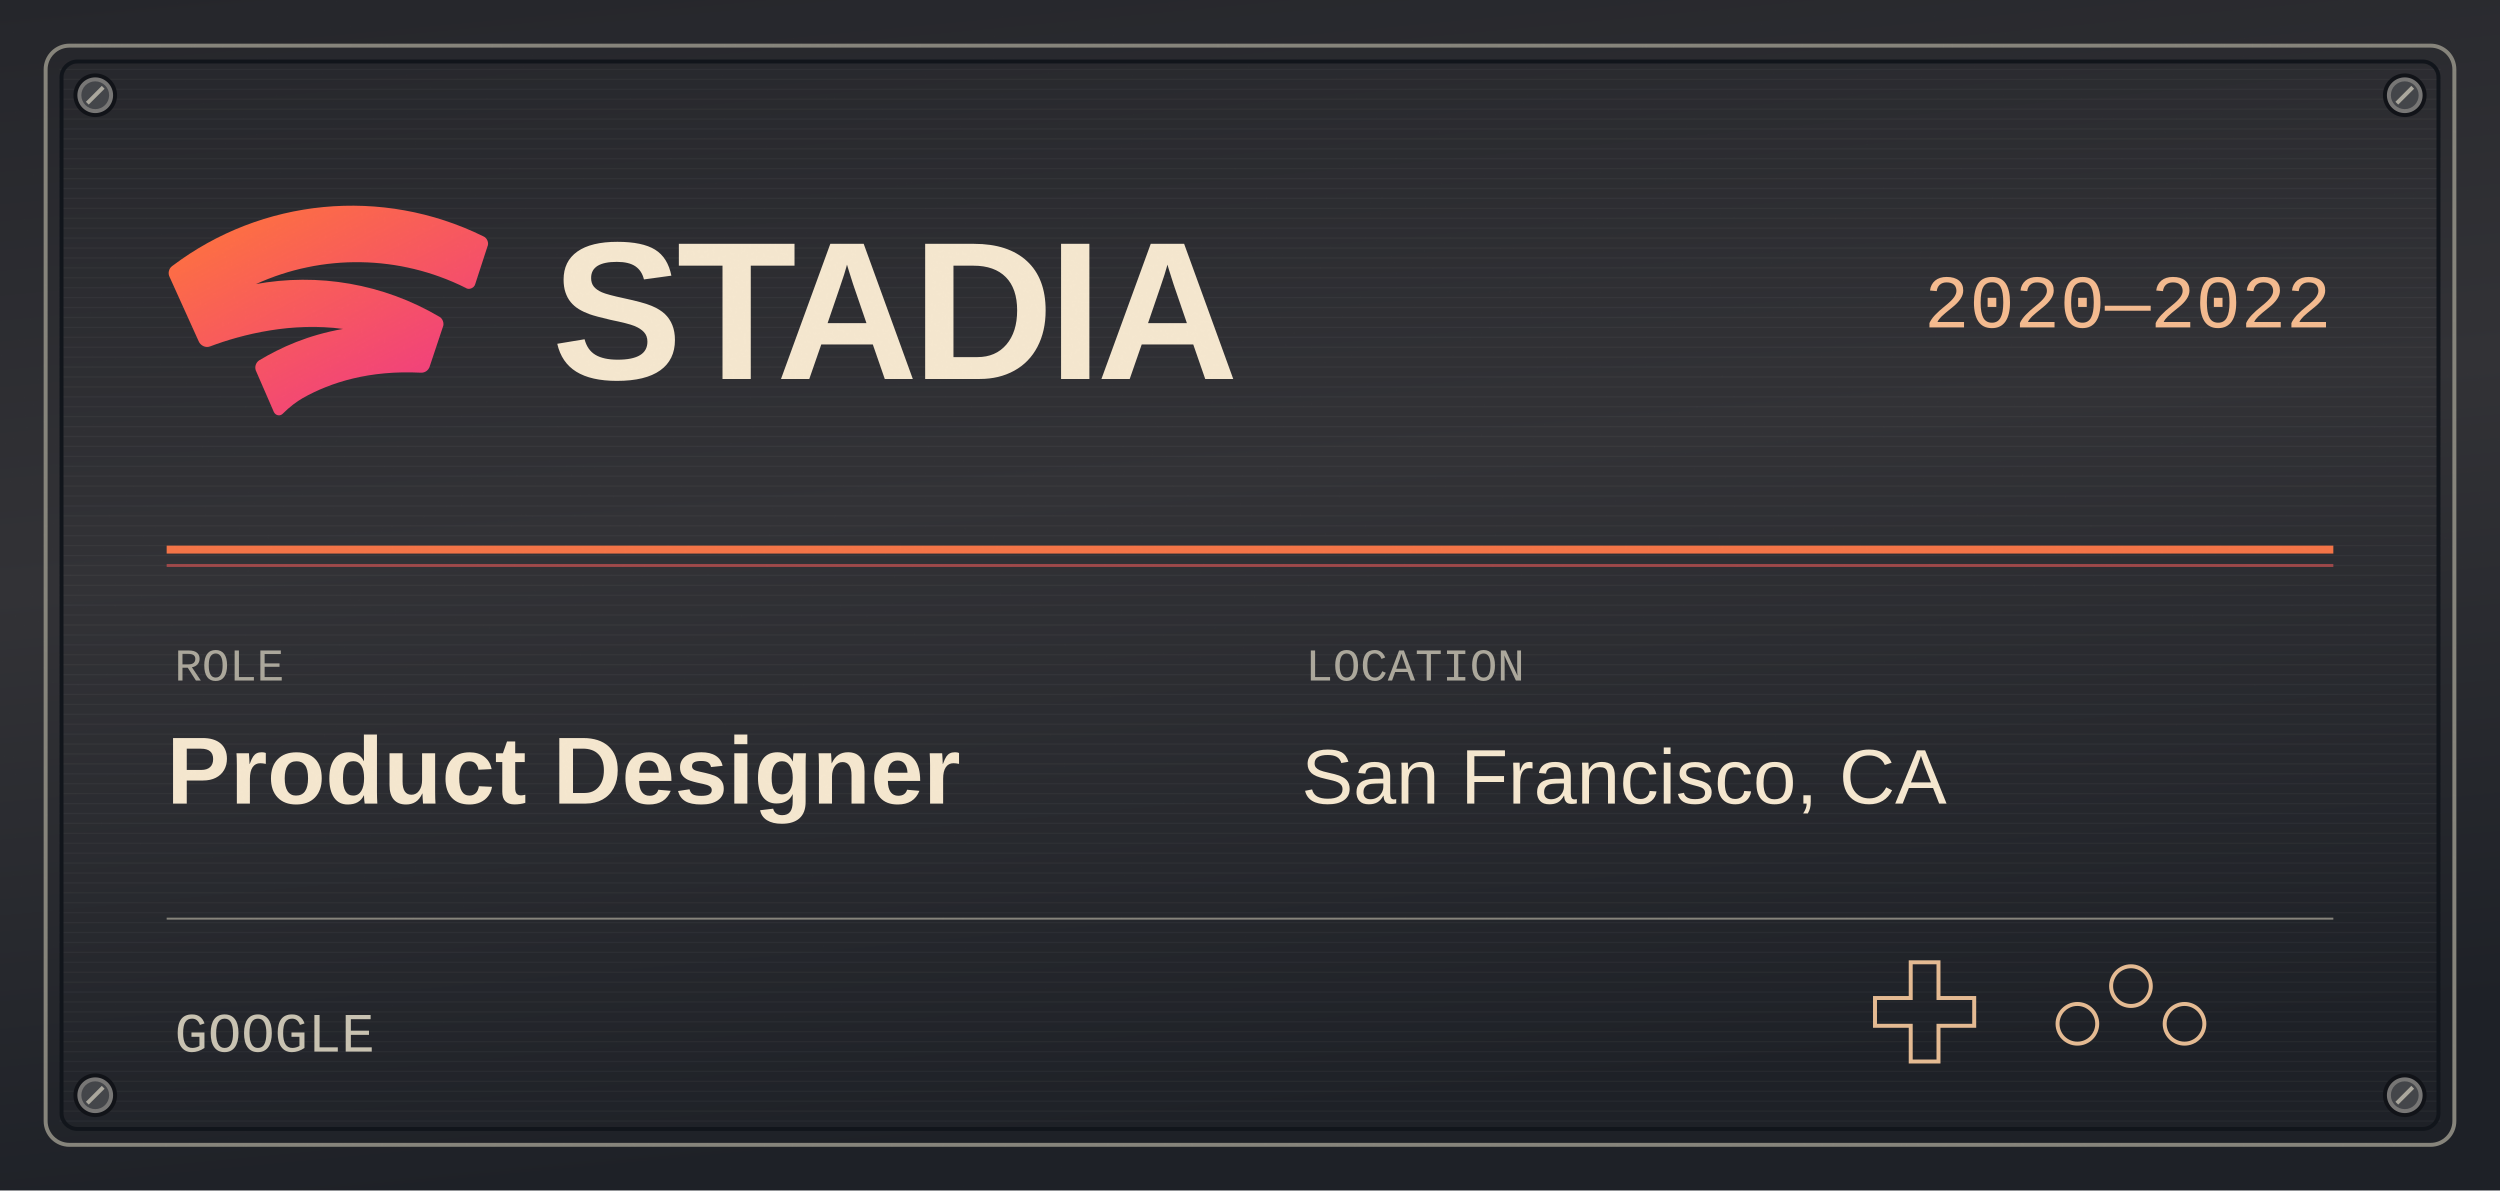
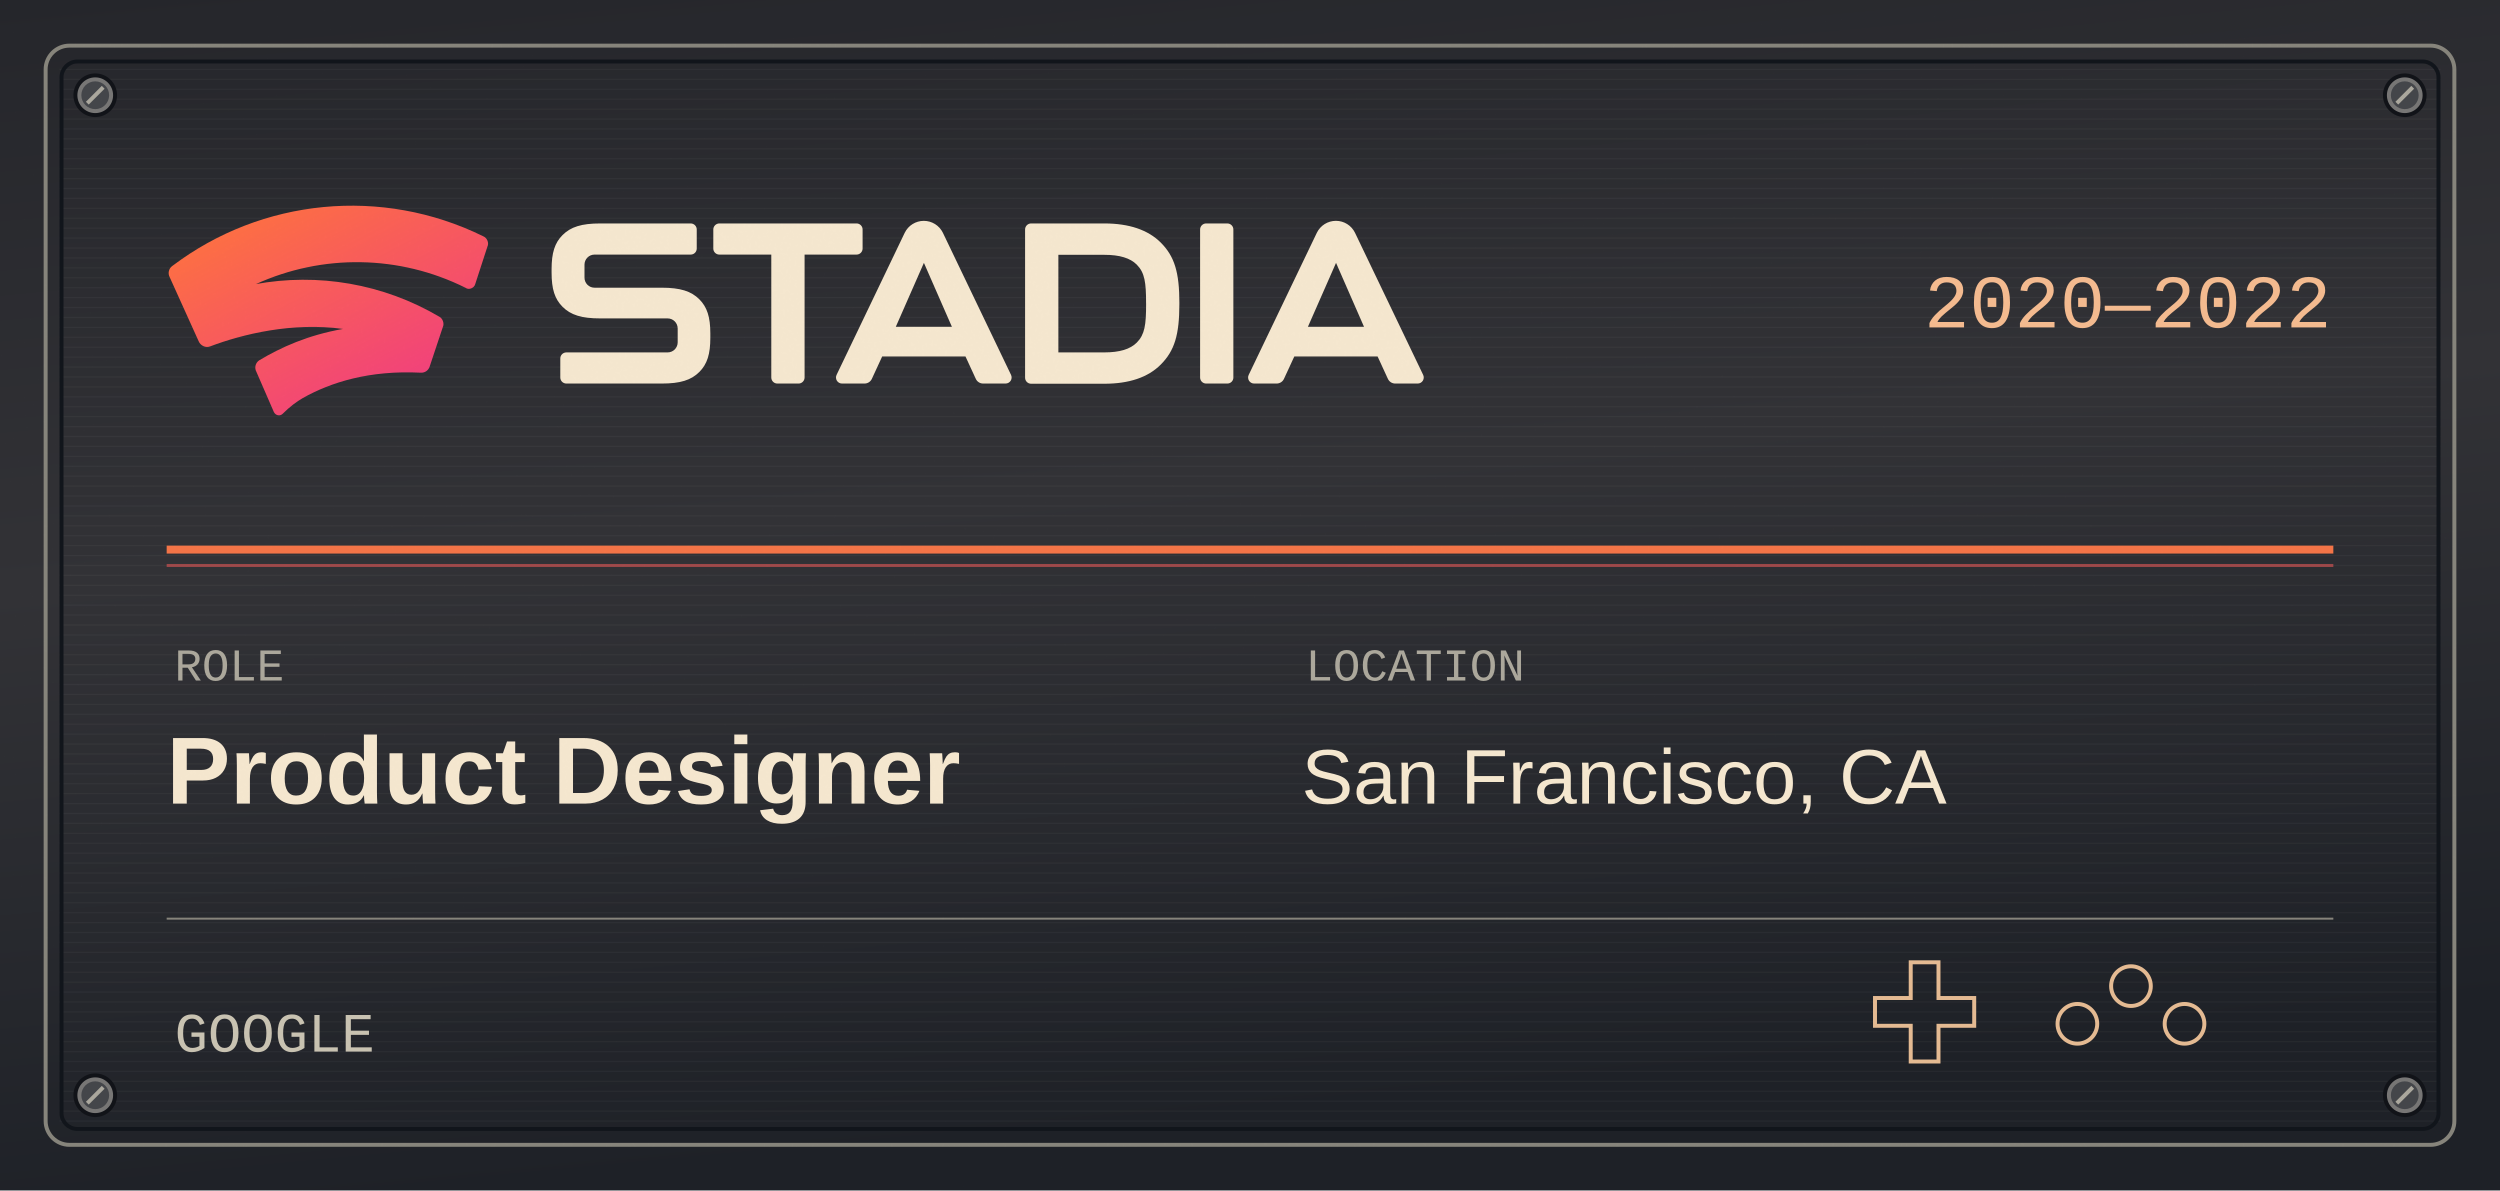
<svg xmlns="http://www.w3.org/2000/svg" width="1260" height="600" viewBox="0 0 1260 600" role="img" aria-labelledby="title desc">
  <defs>
    <filter id="grain" x="0" y="0" width="100%" height="100%">
      <feTurbulence type="fractalNoise" baseFrequency=".7" numOctaves="2" seed="21" stitchTiles="stitch" />
      <feColorMatrix type="saturate" values="0" />
    </filter>
    <linearGradient id="anodized" x1="0" y1="0" x2=".2" y2="1">
      <stop stop-color="#25262b" />
      <stop offset=".48" stop-color="#323236" />
      <stop offset="1" stop-color="#1e2127" />
    </linearGradient>
    <linearGradient id="stadia-ink" x1="0" y1="0" x2=".8" y2="1">
      <stop stop-color="#ff7838" />
      <stop offset="1" stop-color="#ef3b83" />
    </linearGradient>
  </defs>
  <rect width="1260" height="600" fill="url(#anodized)" />
  <g stroke="#c8c6ba" stroke-width=".6" opacity=".05">
    <path d="M30 35H1230" />
    <path d="M30 40H1230" />
    <path d="M30 45H1230" />
    <path d="M30 50H1230" />
    <path d="M30 55H1230" />
    <path d="M30 60H1230" />
    <path d="M30 65H1230" />
    <path d="M30 70H1230" />
    <path d="M30 75H1230" />
    <path d="M30 80H1230" />
    <path d="M30 85H1230" />
    <path d="M30 90H1230" />
    <path d="M30 95H1230" />
    <path d="M30 100H1230" />
    <path d="M30 105H1230" />
    <path d="M30 110H1230" />
    <path d="M30 115H1230" />
    <path d="M30 120H1230" />
    <path d="M30 125H1230" />
    <path d="M30 130H1230" />
    <path d="M30 135H1230" />
    <path d="M30 140H1230" />
    <path d="M30 145H1230" />
    <path d="M30 150H1230" />
    <path d="M30 155H1230" />
    <path d="M30 160H1230" />
    <path d="M30 165H1230" />
    <path d="M30 170H1230" />
    <path d="M30 175H1230" />
    <path d="M30 180H1230" />
    <path d="M30 185H1230" />
    <path d="M30 190H1230" />
    <path d="M30 195H1230" />
    <path d="M30 200H1230" />
    <path d="M30 205H1230" />
    <path d="M30 210H1230" />
    <path d="M30 215H1230" />
    <path d="M30 220H1230" />
    <path d="M30 225H1230" />
    <path d="M30 230H1230" />
    <path d="M30 235H1230" />
    <path d="M30 240H1230" />
    <path d="M30 245H1230" />
    <path d="M30 250H1230" />
    <path d="M30 255H1230" />
    <path d="M30 260H1230" />
    <path d="M30 265H1230" />
    <path d="M30 270H1230" />
    <path d="M30 275H1230" />
    <path d="M30 280H1230" />
    <path d="M30 285H1230" />
    <path d="M30 290H1230" />
    <path d="M30 295H1230" />
    <path d="M30 300H1230" />
    <path d="M30 305H1230" />
    <path d="M30 310H1230" />
    <path d="M30 315H1230" />
    <path d="M30 320H1230" />
    <path d="M30 325H1230" />
    <path d="M30 330H1230" />
    <path d="M30 335H1230" />
    <path d="M30 340H1230" />
    <path d="M30 345H1230" />
    <path d="M30 350H1230" />
    <path d="M30 355H1230" />
    <path d="M30 360H1230" />
    <path d="M30 365H1230" />
    <path d="M30 370H1230" />
    <path d="M30 375H1230" />
    <path d="M30 380H1230" />
    <path d="M30 385H1230" />
    <path d="M30 390H1230" />
    <path d="M30 395H1230" />
    <path d="M30 400H1230" />
    <path d="M30 405H1230" />
    <path d="M30 410H1230" />
    <path d="M30 415H1230" />
    <path d="M30 420H1230" />
    <path d="M30 425H1230" />
    <path d="M30 430H1230" />
    <path d="M30 435H1230" />
    <path d="M30 440H1230" />
    <path d="M30 445H1230" />
    <path d="M30 450H1230" />
    <path d="M30 455H1230" />
    <path d="M30 460H1230" />
    <path d="M30 465H1230" />
    <path d="M30 470H1230" />
    <path d="M30 475H1230" />
    <path d="M30 480H1230" />
    <path d="M30 485H1230" />
    <path d="M30 490H1230" />
    <path d="M30 495H1230" />
    <path d="M30 500H1230" />
    <path d="M30 505H1230" />
    <path d="M30 510H1230" />
    <path d="M30 515H1230" />
    <path d="M30 520H1230" />
    <path d="M30 525H1230" />
    <path d="M30 530H1230" />
    <path d="M30 535H1230" />
    <path d="M30 540H1230" />
    <path d="M30 545H1230" />
    <path d="M30 550H1230" />
    <path d="M30 555H1230" />
    <path d="M30 560H1230" />
    <path d="M30 565H1230" />
  </g>
  <rect x="23" y="23" width="1214" height="554" rx="12" fill="none" stroke="#86847b" stroke-width="2" />
  <rect x="31" y="31" width="1198" height="538" rx="8" fill="none" stroke="#11151b" stroke-width="2" />
  <g transform="translate(48 48)">
    <circle r="10" fill="#777675" stroke="#111318" stroke-width="2" />
    <circle r="7" fill="#44464a" />
    <path d="m-4 4 8-8" stroke="#aaa79d" stroke-width="2" />
  </g>
  <g transform="translate(1212 48)">
    <circle r="10" fill="#777675" stroke="#111318" stroke-width="2" />
    <circle r="7" fill="#44464a" />
    <path d="m-4 4 8-8" stroke="#aaa79d" stroke-width="2" />
  </g>
  <g transform="translate(48 552)">
    <circle r="10" fill="#777675" stroke="#111318" stroke-width="2" />
    <circle r="7" fill="#44464a" />
    <path d="m-4 4 8-8" stroke="#aaa79d" stroke-width="2" />
  </g>
  <g transform="translate(1212 552)">
    <circle r="10" fill="#777675" stroke="#111318" stroke-width="2" />
    <circle r="7" fill="#44464a" />
    <path d="m-4 4 8-8" stroke="#aaa79d" stroke-width="2" />
  </g>
  <svg x="85" y="76" width="161" height="161" viewBox="0 0 24 24" fill="url(#stadia-ink)">
    <path d="M6.525 10.03a18.279 18.279 0 0 1 15.78.263c.263.197.657 0 .723-.263l.92-2.827c.132-.263 0-.658-.329-.789A22.356 22.356 0 0 0 .279 8.649a.657.657 0 0 0-.197.855l2.17 4.8c.132.329.526.526.855.395 2.433-.92 6.181-1.841 9.994-1.315-2.63.46-4.668 1.381-6.312 2.367a.657.657 0 0 0-.197.855L7.906 19.63c.132.263.46.329.657.132.526-.526 1.052-.92 1.512-1.183 2.104-1.184 4.997-2.104 8.877-1.907a.657.657 0 0 0 .658-.46l.986-2.959c.132-.263 0-.657-.263-.789a20.054 20.054 0 0 0-13.874-2.433z" />
  </svg>
-   <text x="278" y="191" font-family="Arial, Helvetica, sans-serif" font-size="99" fill="#f4e6ce" font-weight="700" letter-spacing="-3">STADIA</text>
+   <svg x="278" y="111" width="440" height="83" viewBox="0 4.002 91.088 17.059" fill="#f4e6ce">
+     <path d="M25.766 20.98h-2.213a.63.63 0 0 1-.63-.631V7.524H17.5a.63.63 0 0 1-.627-.631V4.907a.63.63 0 0 1 .63-.632H31.82a.63.63 0 0 1 .63.632v1.986a.63.63 0 0 1-.63.631h-5.423V20.35a.632.632 0 0 1-.63.631zM15.42 19.768c.811-.813 1.143-1.847 1.143-3.568v-.438c0-1.722-.332-2.753-1.143-3.568-.86-.862-2-1.213-3.93-1.213H4.483a1.05 1.05 0 0 1-1.05-1.053V8.577c0-.582.47-1.053 1.05-1.053h10.032a.63.63 0 0 0 .63-.631V4.907a.63.63 0 0 0-.63-.632H5.072c-1.93 0-3.07.352-3.93 1.214C.331 6.3 0 7.335 0 9.056v.346c0 1.725.33 2.755 1.142 3.568.86.862 2 1.213 3.93 1.213h7.034c.58 0 1.05.471 1.051 1.052v1.443c0 .581-.47 1.053-1.051 1.053H1.539a.63.63 0 0 0-.63.631v1.987a.632.632 0 0 0 .63.631h9.954c1.928 0 3.066-.351 3.926-1.212zM65.5 12.582v.114c0 3.22-.509 4.87-1.947 6.31C62.227 20.336 60.251 21 57.669 21h-7.636a.63.63 0 0 1-.63-.631V4.907a.63.63 0 0 1 .63-.632h7.64c2.581 0 4.56.672 5.884 1.994 1.438 1.44 1.944 3.095 1.944 6.313zm-3.473 0c0-2.143-.136-3.173-.975-4.013-.686-.688-1.792-1.02-3.384-1.02h-4.792V17.73h4.795c1.592 0 2.699-.334 3.384-1.022.84-.84.975-1.87.975-4.013zm9.107 7.767V4.907a.63.63 0 0 0-.63-.632h-2.21a.63.63 0 0 0-.63.632v15.442a.63.63 0 0 0 .63.631h2.213a.63.63 0 0 0 .63-.631zm-23.768.631h-2.341a.842.842 0 0 1-.764-.49l-1.077-2.337h-8.69l-1.078 2.337a.84.84 0 0 1-.758.49h-2.353a.63.63 0 0 1-.569-.906l7.11-14.827a2.215 2.215 0 0 1 3.98 0l7.11 14.825a.632.632 0 0 1-.567.908zm-11.452-5.92h5.855l-2.922-6.673zm54.454 5.92h-2.346a.84.84 0 0 1-.764-.49l-1.075-2.337h-8.69l-1.078 2.337a.843.843 0 0 1-.758.49h-2.353a.63.63 0 0 1-.569-.906l7.11-14.827a2.214 2.214 0 0 1 3.981 0l7.11 14.825a.632.632 0 0 1-.568.908zm-11.456-5.92h5.855l-2.92-6.673z" fill="#f4e6ce" />
+   </svg>
  <text x="1175" y="165" font-family="Courier New, monospace" font-size="38" fill="#f3ba8f" text-anchor="end">2020—2022</text>
  <path d="M84 277H1176" stroke="#f37447" stroke-width="4" />
  <path d="M84 285H1176" stroke="#c95151" stroke-width="1.5" opacity=".7" />
  <text x="88" y="343" font-family="Courier New, monospace" font-size="23" fill="#aba79b">ROLE</text>
  <text x="658" y="343" font-family="Courier New, monospace" font-size="23" fill="#aba79b">LOCATION</text>
  <text x="84" y="405" font-family="Arial, Helvetica, sans-serif" font-size="48" fill="#f4e6ce" font-weight="700">Product Designer</text>
  <text x="656" y="405" font-family="Arial, Helvetica, sans-serif" font-size="39" fill="#f4e6ce">San Francisco, CA</text>
  <path d="M84 463H1176" stroke="#86847b" stroke-width="1" />
  <text x="88" y="530" font-family="Courier New, monospace" font-size="28" fill="#c8c2b1">GOOGLE</text>
  <g transform="translate(970 510)" fill="none" stroke="#e4ba92" stroke-width="2">
    <path d="M-25-7h18v-18H7v18h18V7H7v18H-7V7h-18z" />
    <circle cx="77" cy="6" r="10" />
    <circle cx="104" cy="-13" r="10" />
    <circle cx="131" cy="6" r="10" />
  </g>
  <rect width="1260" height="600" filter="url(#grain)" opacity=".025" style="mix-blend-mode:soft-light" />
</svg>
